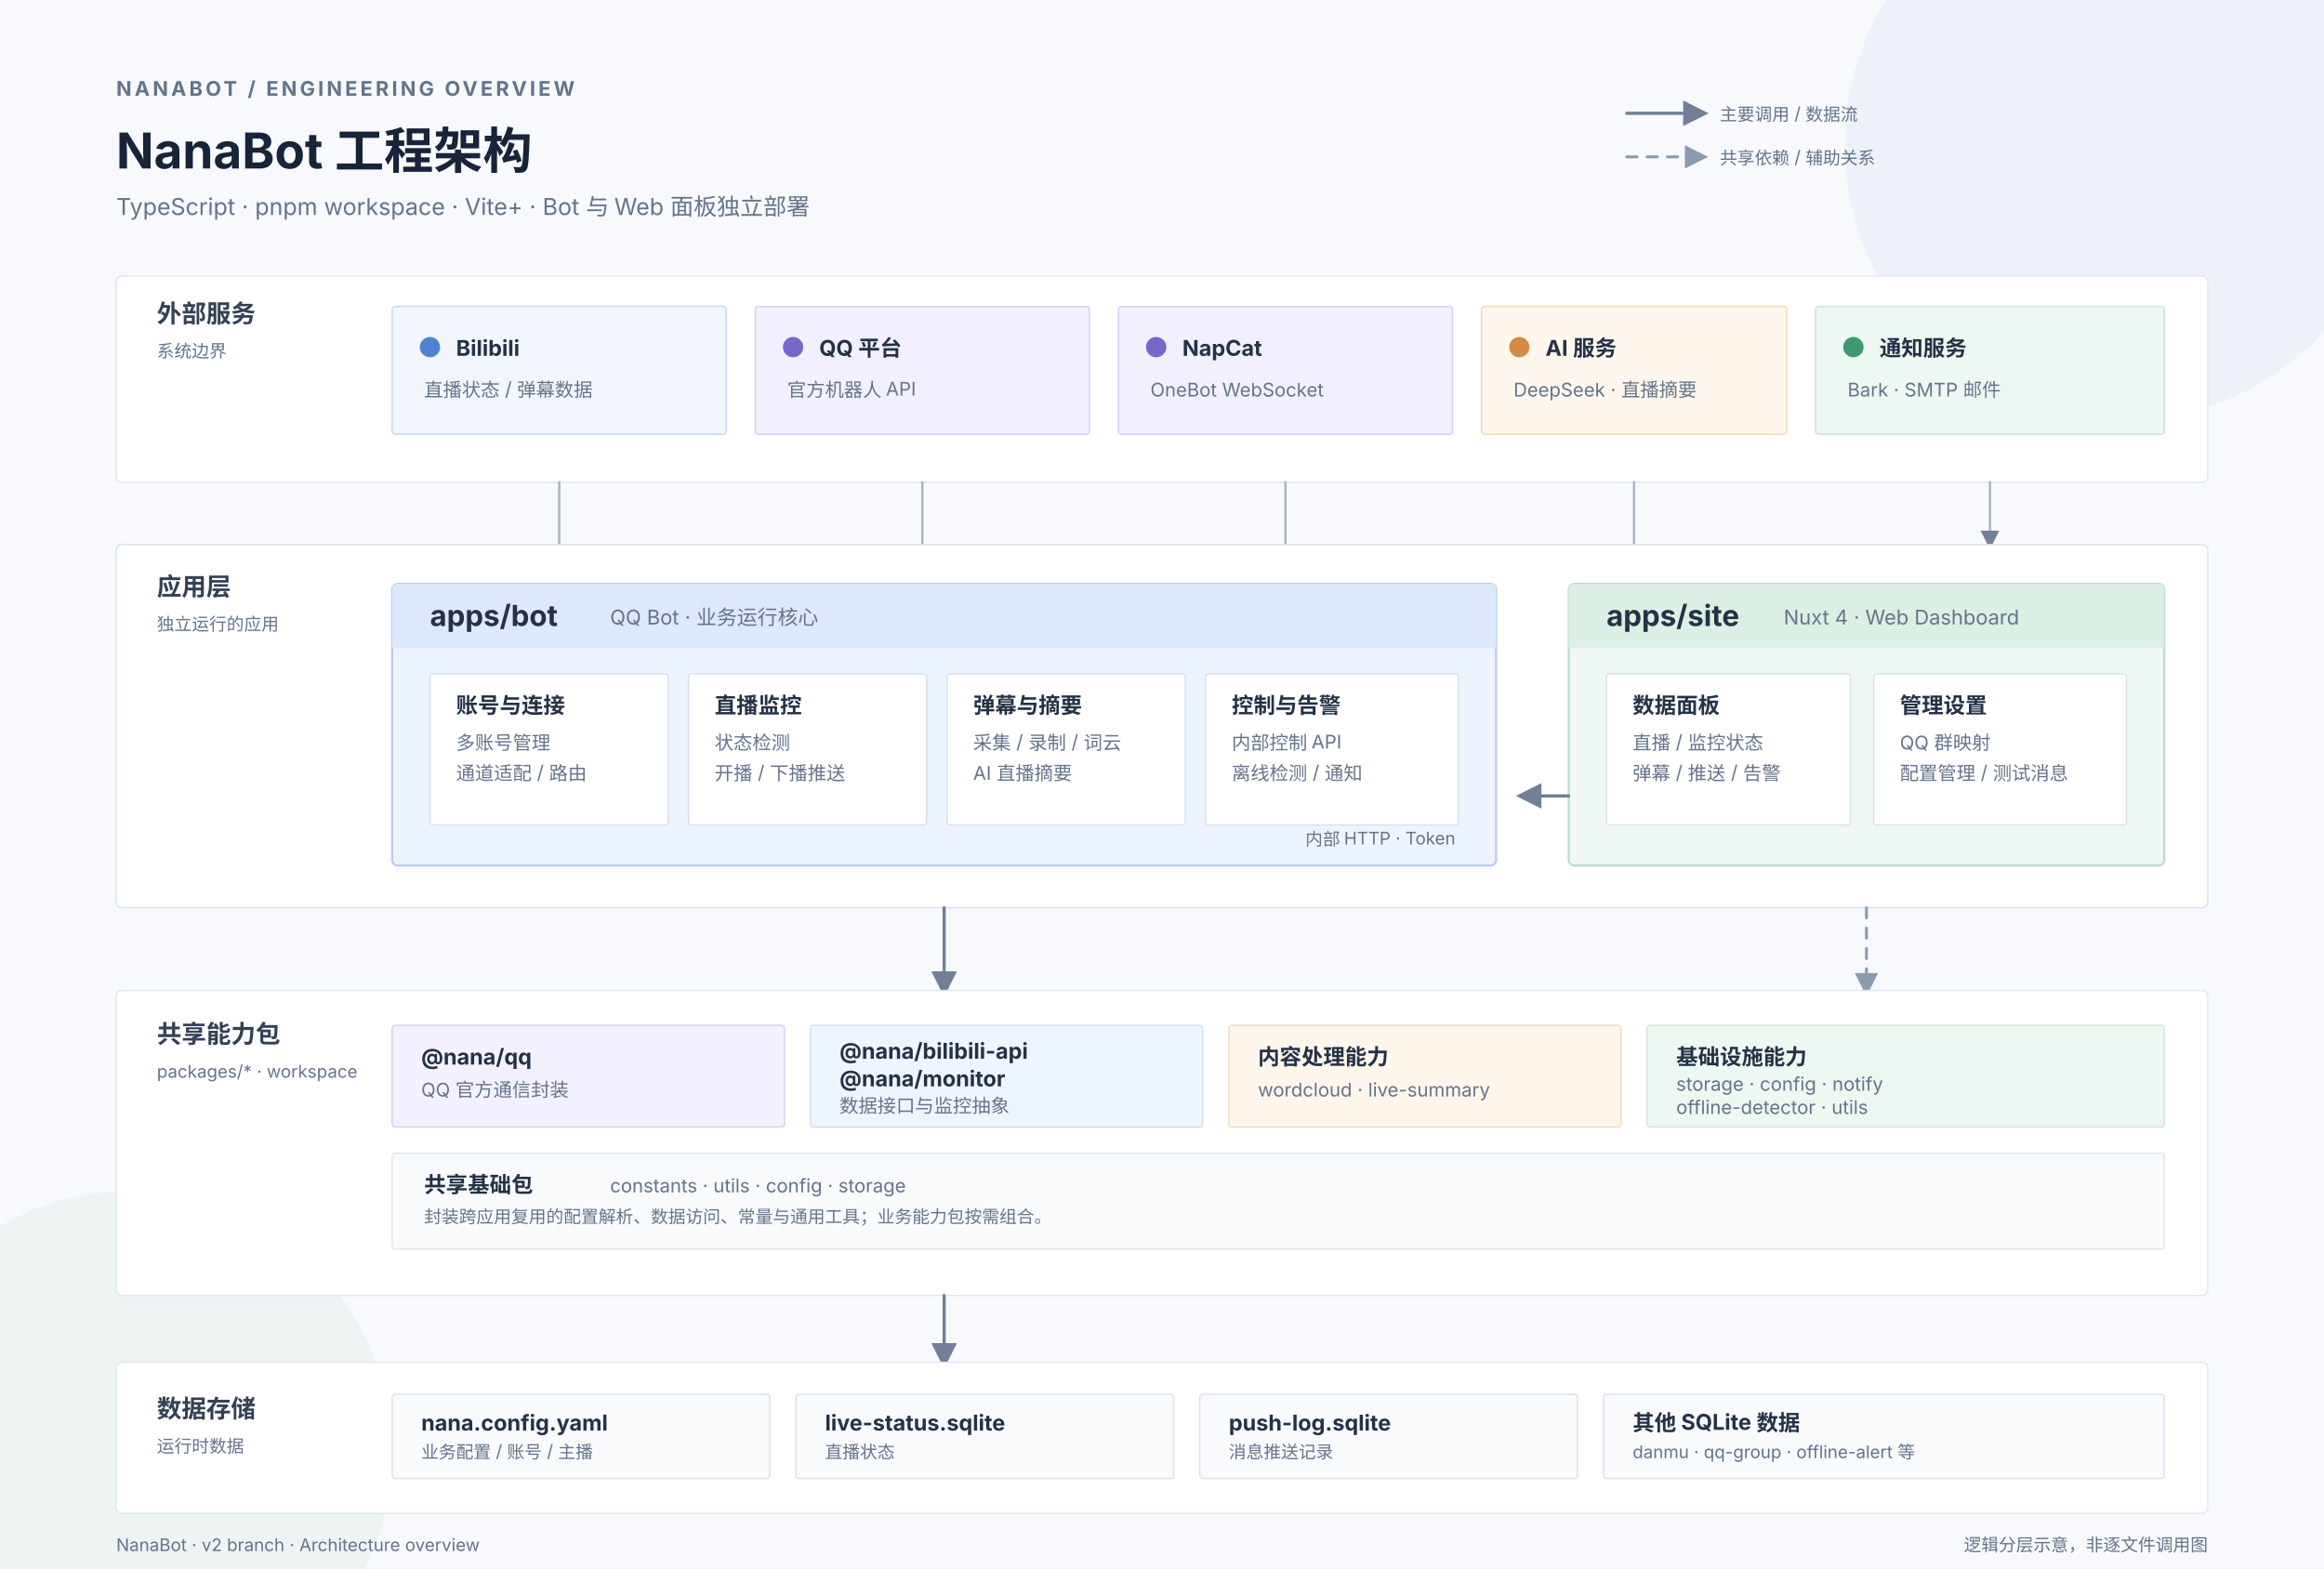
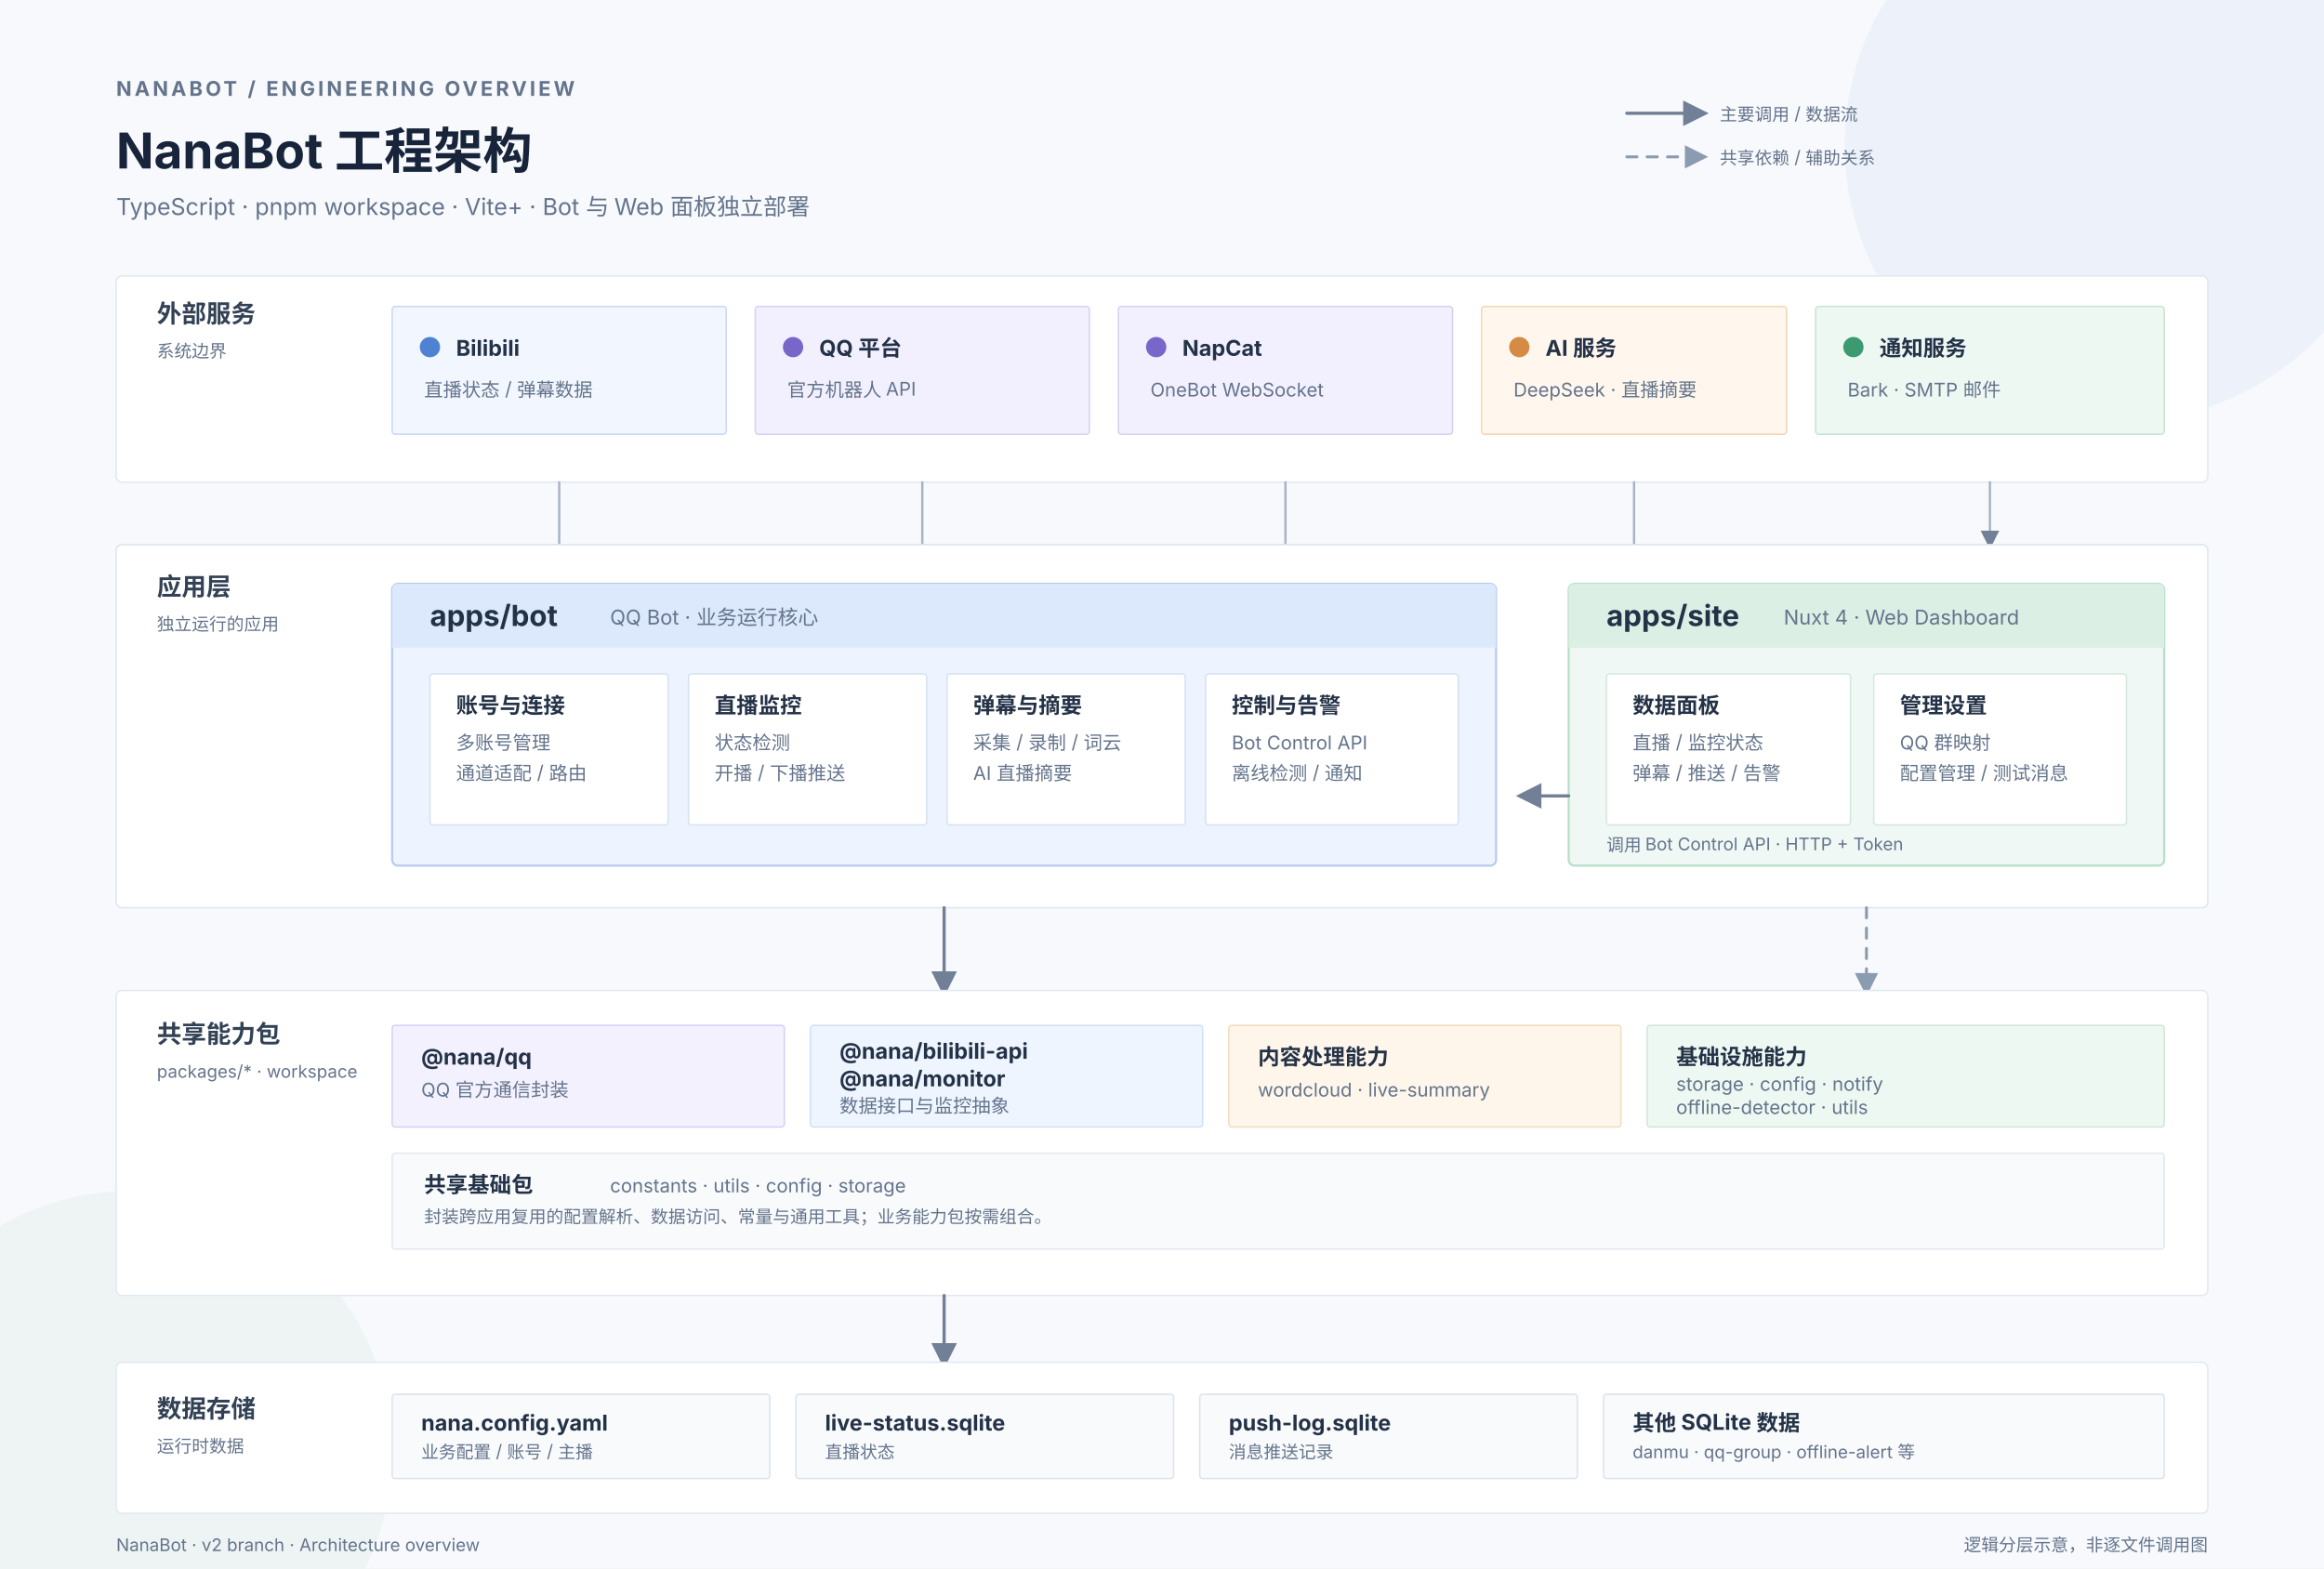
<svg xmlns="http://www.w3.org/2000/svg" width="1600" height="1080" viewBox="0 0 1600 1080" role="img" aria-labelledby="title desc">
  <defs>
    <style>
      text { font-family: "Inter","Noto Sans CJK SC","Microsoft YaHei",sans-serif; fill: #243247; }
      .eyebrow { font-size: 14px; font-weight: 700; letter-spacing: 2px; fill: #64748b; }
      .main-title { font-size: 34px; font-weight: 750; fill: #17243a; }
      .subtitle { font-size: 16px; fill: #64748b; }
      .layer-title { font-size: 17px; font-weight: 750; fill: #334155; }
      .card-title { font-size: 20px; font-weight: 750; }
      .card-sub { font-size: 14px; fill: #64748b; }
      .item-title { font-size: 15px; font-weight: 700; }
      .item-desc { font-size: 13px; fill: #64748b; }
      .small { font-size: 12px; fill: #64748b; }
      .line { fill: none; stroke: #718096; stroke-width: 2.2; stroke-linecap: round; stroke-linejoin: round; }
      .dash { fill: none; stroke: #8b9bb0; stroke-width: 2; stroke-dasharray: 7 7; stroke-linecap: round; }
      .soft-line { fill: none; stroke: #a8b4c4; stroke-width: 1.6; stroke-linecap: round; }
    </style>
    <marker id="arrow" markerWidth="8" markerHeight="8" refX="6" refY="4" orient="auto">
      <path d="M0 0 L8 4 L0 8 Z" fill="#718096" />
    </marker>
    <marker id="arrow-dash" markerWidth="8" markerHeight="8" refX="6" refY="4" orient="auto">
      <path d="M0 0 L8 4 L0 8 Z" fill="#8b9bb0" />
    </marker>
  </defs>
  <rect width="1600" height="1080" fill="#f7f9fc" />
  <circle cx="1460" cy="100" r="190" fill="#edf2fa" />
  <circle cx="90" cy="1000" r="180" fill="#eef4f4" />
  <text x="80" y="66" class="eyebrow">NANABOT / ENGINEERING OVERVIEW</text>
  <text x="80" y="116" class="main-title">NanaBot 工程架构</text>
  <text x="80" y="148" class="subtitle">TypeScript · pnpm workspace · Vite+ · Bot 与 Web 面板独立部署</text>
  <g transform="translate(1120 78)">
    <path d="M0 0 H52" class="line" marker-end="url(#arrow)" />
    <text x="64" y="5" class="small">主要调用 / 数据流</text>
    <path d="M0 30 H52" class="dash" marker-end="url(#arrow-dash)" />
    <text x="64" y="35" class="small">共享依赖 / 辅助关系</text>
  </g>
  <rect x="80" y="190" width="1440" height="142" rx="4" fill="#fff" stroke="#e2e8f0" />
  <text x="108" y="222" class="layer-title">外部服务</text>
  <text x="108" y="246" class="small">系统边界</text>
  <g>
    <rect x="270" y="211" width="230" height="88" rx="2" fill="#f1f6ff" stroke="#c9d9f5" />
    <circle cx="296" cy="239" r="7" fill="#4f83d1" />
    <text x="314" y="245" class="item-title">Bilibili</text>
    <text x="292" y="273" class="item-desc">直播状态 / 弹幕数据</text>
    <rect x="520" y="211" width="230" height="88" rx="2" fill="#f2f0ff" stroke="#d7d0f5" />
    <circle cx="546" cy="239" r="7" fill="#7867c8" />
    <text x="564" y="245" class="item-title">QQ 平台</text>
    <text x="542" y="273" class="item-desc">官方机器人 API</text>
    <rect x="770" y="211" width="230" height="88" rx="2" fill="#f2f0ff" stroke="#d7d0f5" />
    <circle cx="796" cy="239" r="7" fill="#7867c8" />
    <text x="814" y="245" class="item-title">NapCat</text>
    <text x="792" y="273" class="item-desc">OneBot WebSocket</text>
    <rect x="1020" y="211" width="210" height="88" rx="2" fill="#fff7ed" stroke="#f4d6b4" />
    <circle cx="1046" cy="239" r="7" fill="#d58b43" />
    <text x="1064" y="245" class="item-title">AI 服务</text>
    <text x="1042" y="273" class="item-desc">DeepSeek · 直播摘要</text>
    <rect x="1250" y="211" width="240" height="88" rx="2" fill="#eef8f3" stroke="#c8e5d5" />
    <circle cx="1276" cy="239" r="7" fill="#3c9a70" />
    <text x="1294" y="245" class="item-title">通知服务</text>
    <text x="1272" y="273" class="item-desc">Bark · SMTP 邮件</text>
  </g>
  <path d="M385 332 V375 M635 332 V375 M885 332 V375 M1125 332 V375 M1370 332 V375" class="soft-line" marker-end="url(#arrow)" />
  <rect x="80" y="375" width="1440" height="250" rx="4" fill="#fff" stroke="#dce5f0" />
  <text x="108" y="410" class="layer-title">应用层</text>
  <text x="108" y="434" class="small">独立运行的应用</text>
  <rect x="270" y="402" width="760" height="194" rx="4" fill="#eef4ff" stroke="#b8ccef" stroke-width="1.5" />
  <path d="M270 406 Q270 402 274 402 H1026 Q1030 402 1030 406 V446 H270 Z" fill="#dce9fc" />
  <text x="296" y="431" class="card-title" fill="#24528f">apps/bot</text>
  <text x="420" y="430" class="card-sub">QQ Bot · 业务运行核心</text>
  <g>
    <rect x="296" y="464" width="164" height="104" rx="2" fill="#fff" stroke="#d5e1f1" />
    <text x="314" y="491" class="item-title">账号与连接</text>
    <text x="314" y="516" class="item-desc">多账号管理</text>
    <text x="314" y="537" class="item-desc">通道适配 / 路由</text>
    <rect x="474" y="464" width="164" height="104" rx="2" fill="#fff" stroke="#d5e1f1" />
    <text x="492" y="491" class="item-title">直播监控</text>
    <text x="492" y="516" class="item-desc">状态检测</text>
    <text x="492" y="537" class="item-desc">开播 / 下播推送</text>
    <rect x="652" y="464" width="164" height="104" rx="2" fill="#fff" stroke="#d5e1f1" />
    <text x="670" y="491" class="item-title">弹幕与摘要</text>
    <text x="670" y="516" class="item-desc">采集 / 录制 / 词云</text>
    <text x="670" y="537" class="item-desc">AI 直播摘要</text>
    <rect x="830" y="464" width="174" height="104" rx="2" fill="#fff" stroke="#d5e1f1" />
    <text x="848" y="491" class="item-title">控制与告警</text>
-     <text x="848" y="516" class="item-desc">内部控制 API</text>
+     <text x="848" y="516" class="item-desc">Bot Control API</text>
    <text x="848" y="537" class="item-desc">离线检测 / 通知</text>
  </g>
  <rect x="1080" y="402" width="410" height="194" rx="4" fill="#eff8f4" stroke="#b9dfca" stroke-width="1.5" />
  <path d="M1080 406 Q1080 402 1084 402 H1486 Q1490 402 1490 406 V446 H1080 Z" fill="#dcefe4" />
  <text x="1106" y="431" class="card-title" fill="#276849">apps/site</text>
  <text x="1228" y="430" class="card-sub">Nuxt 4 · Web Dashboard</text>
  <g>
    <rect x="1106" y="464" width="168" height="104" rx="2" fill="#fff" stroke="#d4e8dc" />
    <text x="1124" y="491" class="item-title">数据面板</text>
    <text x="1124" y="516" class="item-desc">直播 / 监控状态</text>
    <text x="1124" y="537" class="item-desc">弹幕 / 推送 / 告警</text>
    <rect x="1290" y="464" width="174" height="104" rx="2" fill="#fff" stroke="#d4e8dc" />
    <text x="1308" y="491" class="item-title">管理设置</text>
    <text x="1308" y="516" class="item-desc">QQ 群映射</text>
    <text x="1308" y="537" class="item-desc">配置管理 / 测试消息</text>
  </g>
  <path d="M1080 548 H1048" class="line" marker-end="url(#arrow)" />
-   <text x="1002" y="582" class="small" text-anchor="end">内部 HTTP · Token</text>
+   <text x="1106" y="586" class="small" font-size="11.5">调用 Bot Control API · HTTP + Token</text>
  <path d="M650 625 V682" class="line" marker-end="url(#arrow)" />
  <path d="M1285 625 V682" class="dash" marker-end="url(#arrow-dash)" />
  <rect x="80" y="682" width="1440" height="210" rx="4" fill="#fff" stroke="#e2e8f0" />
  <text x="108" y="718" class="layer-title">共享能力包</text>
  <text x="108" y="742" class="small">packages/* · workspace</text>
  <g>
    <rect x="270" y="706" width="270" height="70" rx="2" fill="#f4f1ff" stroke="#d9d0f4" />
    <text x="290" y="733" class="item-title" fill="#5c4a9a">@nana/qq</text>
    <text x="290" y="755" class="item-desc">QQ 官方通信封装</text>
    <rect x="558" y="706" width="270" height="70" rx="2" fill="#eef5ff" stroke="#d1e0f4" />
    <text x="578" y="729" class="item-title" fill="#315f9a" font-size="13">@nana/bilibili-api</text>
    <text x="578" y="748" class="item-title" fill="#315f9a" font-size="13">@nana/monitor</text>
    <text x="578" y="766" class="item-desc" font-size="11.5">数据接口与监控抽象</text>
    <rect x="846" y="706" width="270" height="70" rx="2" fill="#fff6eb" stroke="#f0ddc2" />
    <text x="866" y="733" class="item-title" fill="#9a652c">内容处理能力</text>
    <text x="866" y="755" class="item-desc">wordcloud · live-summary</text>
    <rect x="1134" y="706" width="356" height="70" rx="2" fill="#edf8f2" stroke="#cfe7d8" />
    <text x="1154" y="733" class="item-title" fill="#347453">基础设施能力</text>
    <text x="1154" y="751" class="item-desc" font-size="11.5">storage · config · notify</text>
    <text x="1154" y="767" class="item-desc" font-size="11.5">offline-detector · utils</text>
  </g>
  <rect x="270" y="794" width="1220" height="66" rx="2" fill="#f8fafc" stroke="#e2e8f0" />
  <text x="292" y="821" class="item-title">共享基础包</text>
  <text x="420" y="821" class="item-desc">constants · utils · config · storage</text>
  <text x="292" y="842" class="small">封装跨应用复用的配置解析、数据访问、常量与通用工具；业务能力包按需组合。</text>
  <path d="M650 892 V938" class="line" marker-end="url(#arrow)" />
  <rect x="80" y="938" width="1440" height="104" rx="4" fill="#fff" stroke="#e2e8f0" />
  <text x="108" y="976" class="layer-title">数据存储</text>
  <text x="108" y="1000" class="small">运行时数据</text>
  <g>
    <rect x="270" y="960" width="260" height="58" rx="2" fill="#f8fafc" stroke="#dce3eb" />
    <text x="290" y="985" class="item-title">nana.config.yaml</text>
    <text x="290" y="1004" class="small">业务配置 / 账号 / 主播</text>
    <rect x="548" y="960" width="260" height="58" rx="2" fill="#f8fafc" stroke="#dce3eb" />
    <text x="568" y="985" class="item-title">live-status.sqlite</text>
    <text x="568" y="1004" class="small">直播状态</text>
    <rect x="826" y="960" width="260" height="58" rx="2" fill="#f8fafc" stroke="#dce3eb" />
    <text x="846" y="985" class="item-title">push-log.sqlite</text>
    <text x="846" y="1004" class="small">消息推送记录</text>
    <rect x="1104" y="960" width="386" height="58" rx="2" fill="#f8fafc" stroke="#dce3eb" />
    <text x="1124" y="985" class="item-title">其他 SQLite 数据</text>
    <text x="1124" y="1004" class="small">danmu · qq-group · offline-alert 等</text>
  </g>
  <text x="80" y="1068" class="small">NanaBot · v2 branch · Architecture overview</text>
  <text x="1520" y="1068" class="small" text-anchor="end">逻辑分层示意，非逐文件调用图</text>
</svg>
